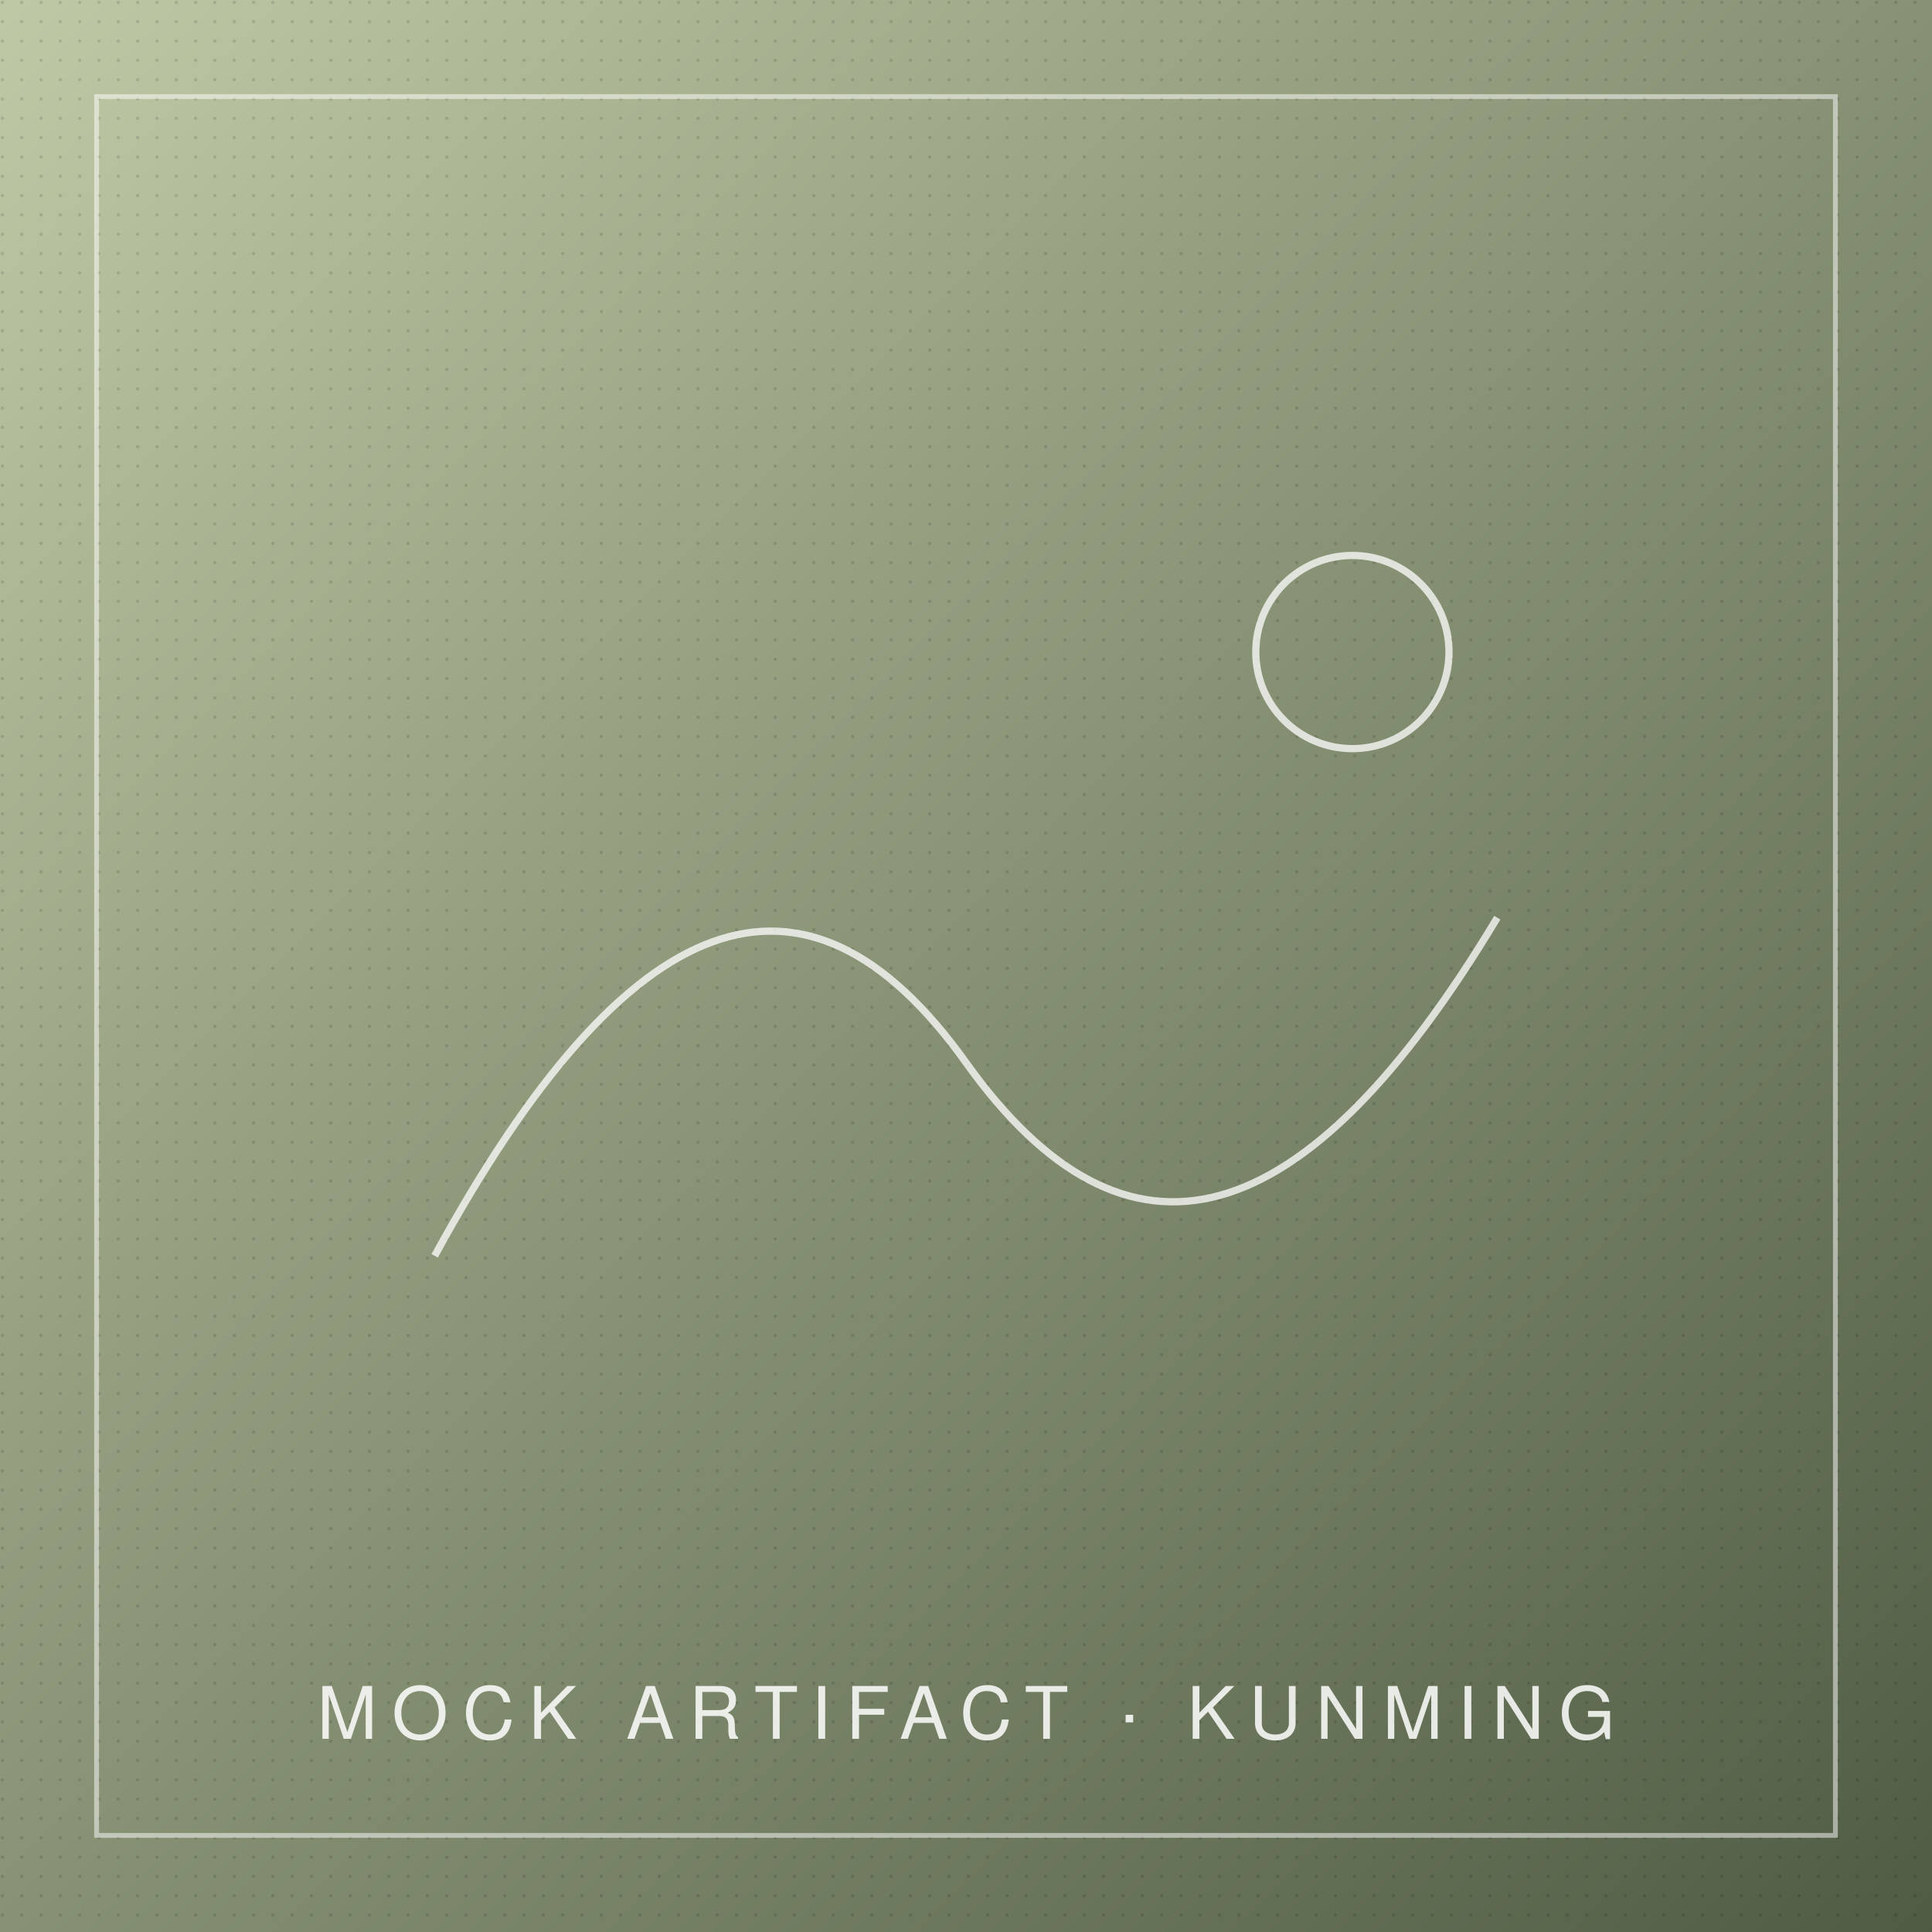
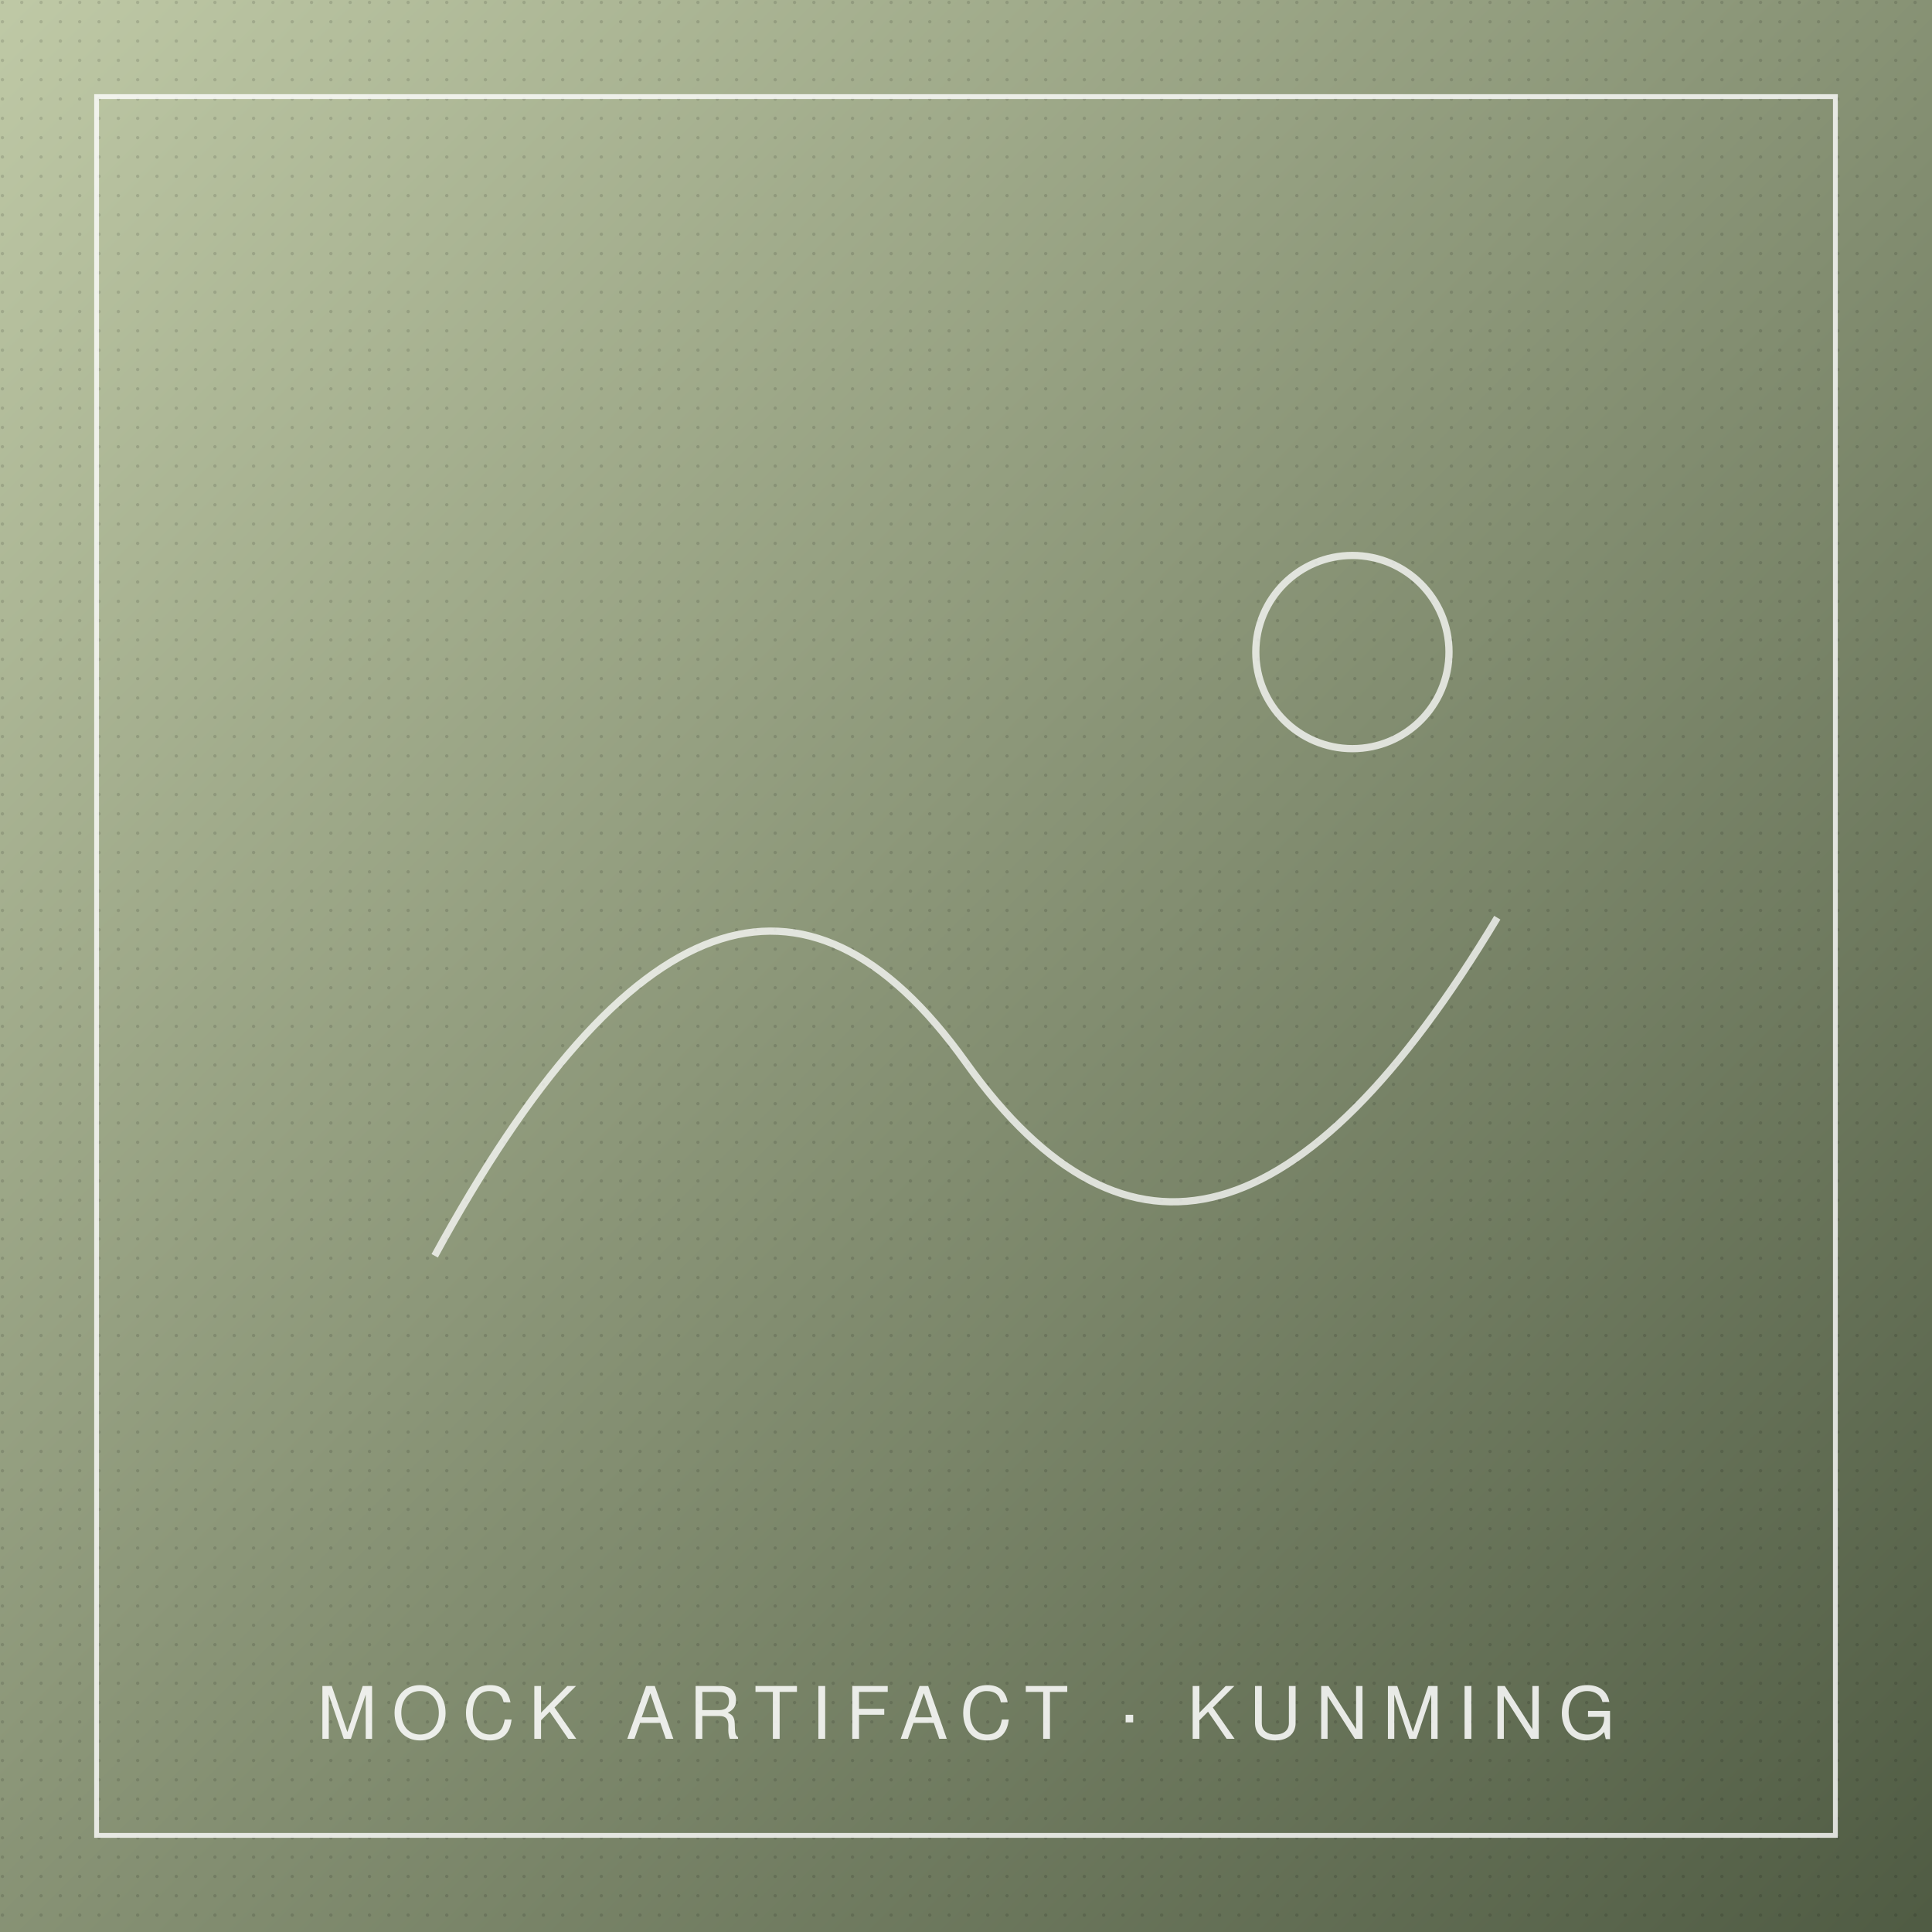
<svg xmlns="http://www.w3.org/2000/svg" viewBox="0 0 800 800">
  <defs>
    <linearGradient id="g" x1="0" y1="0" x2="1" y2="1">
      <stop offset="0" stop-color="#bfc9a6" />
      <stop offset="1" stop-color="#4f5b43" />
    </linearGradient>
    <pattern id="p" width="8" height="8" patternUnits="userSpaceOnUse">
      <circle cx="1" cy="1" r=".7" fill="#000" opacity=".12" />
    </pattern>
  </defs>
  <rect width="800" height="800" fill="url(#g)" />
  <rect width="800" height="800" fill="url(#p)" />
-   <rect x="40" y="40" width="720" height="720" fill="none" stroke="#fff" stroke-opacity=".5" stroke-width="2" />
+   <rect x="40" y="40" width="720" height="720" fill="none" stroke="#fff" stroke-opacity=".8" stroke-width="2" />
  <g stroke="#fff" stroke-opacity=".75" stroke-width="3">
    <path d="M180 520 Q300 300 400 440 T620 380" fill="none" />
    <circle cx="560" cy="270" r="40" fill="none" />
  </g>
  <text x="400" y="720" text-anchor="middle" font-family="Helvetica, Arial, sans-serif" font-size="30" letter-spacing="6" fill="#fff" fill-opacity=".85">MOCK ARTIFACT · KUNMING</text>
</svg>
